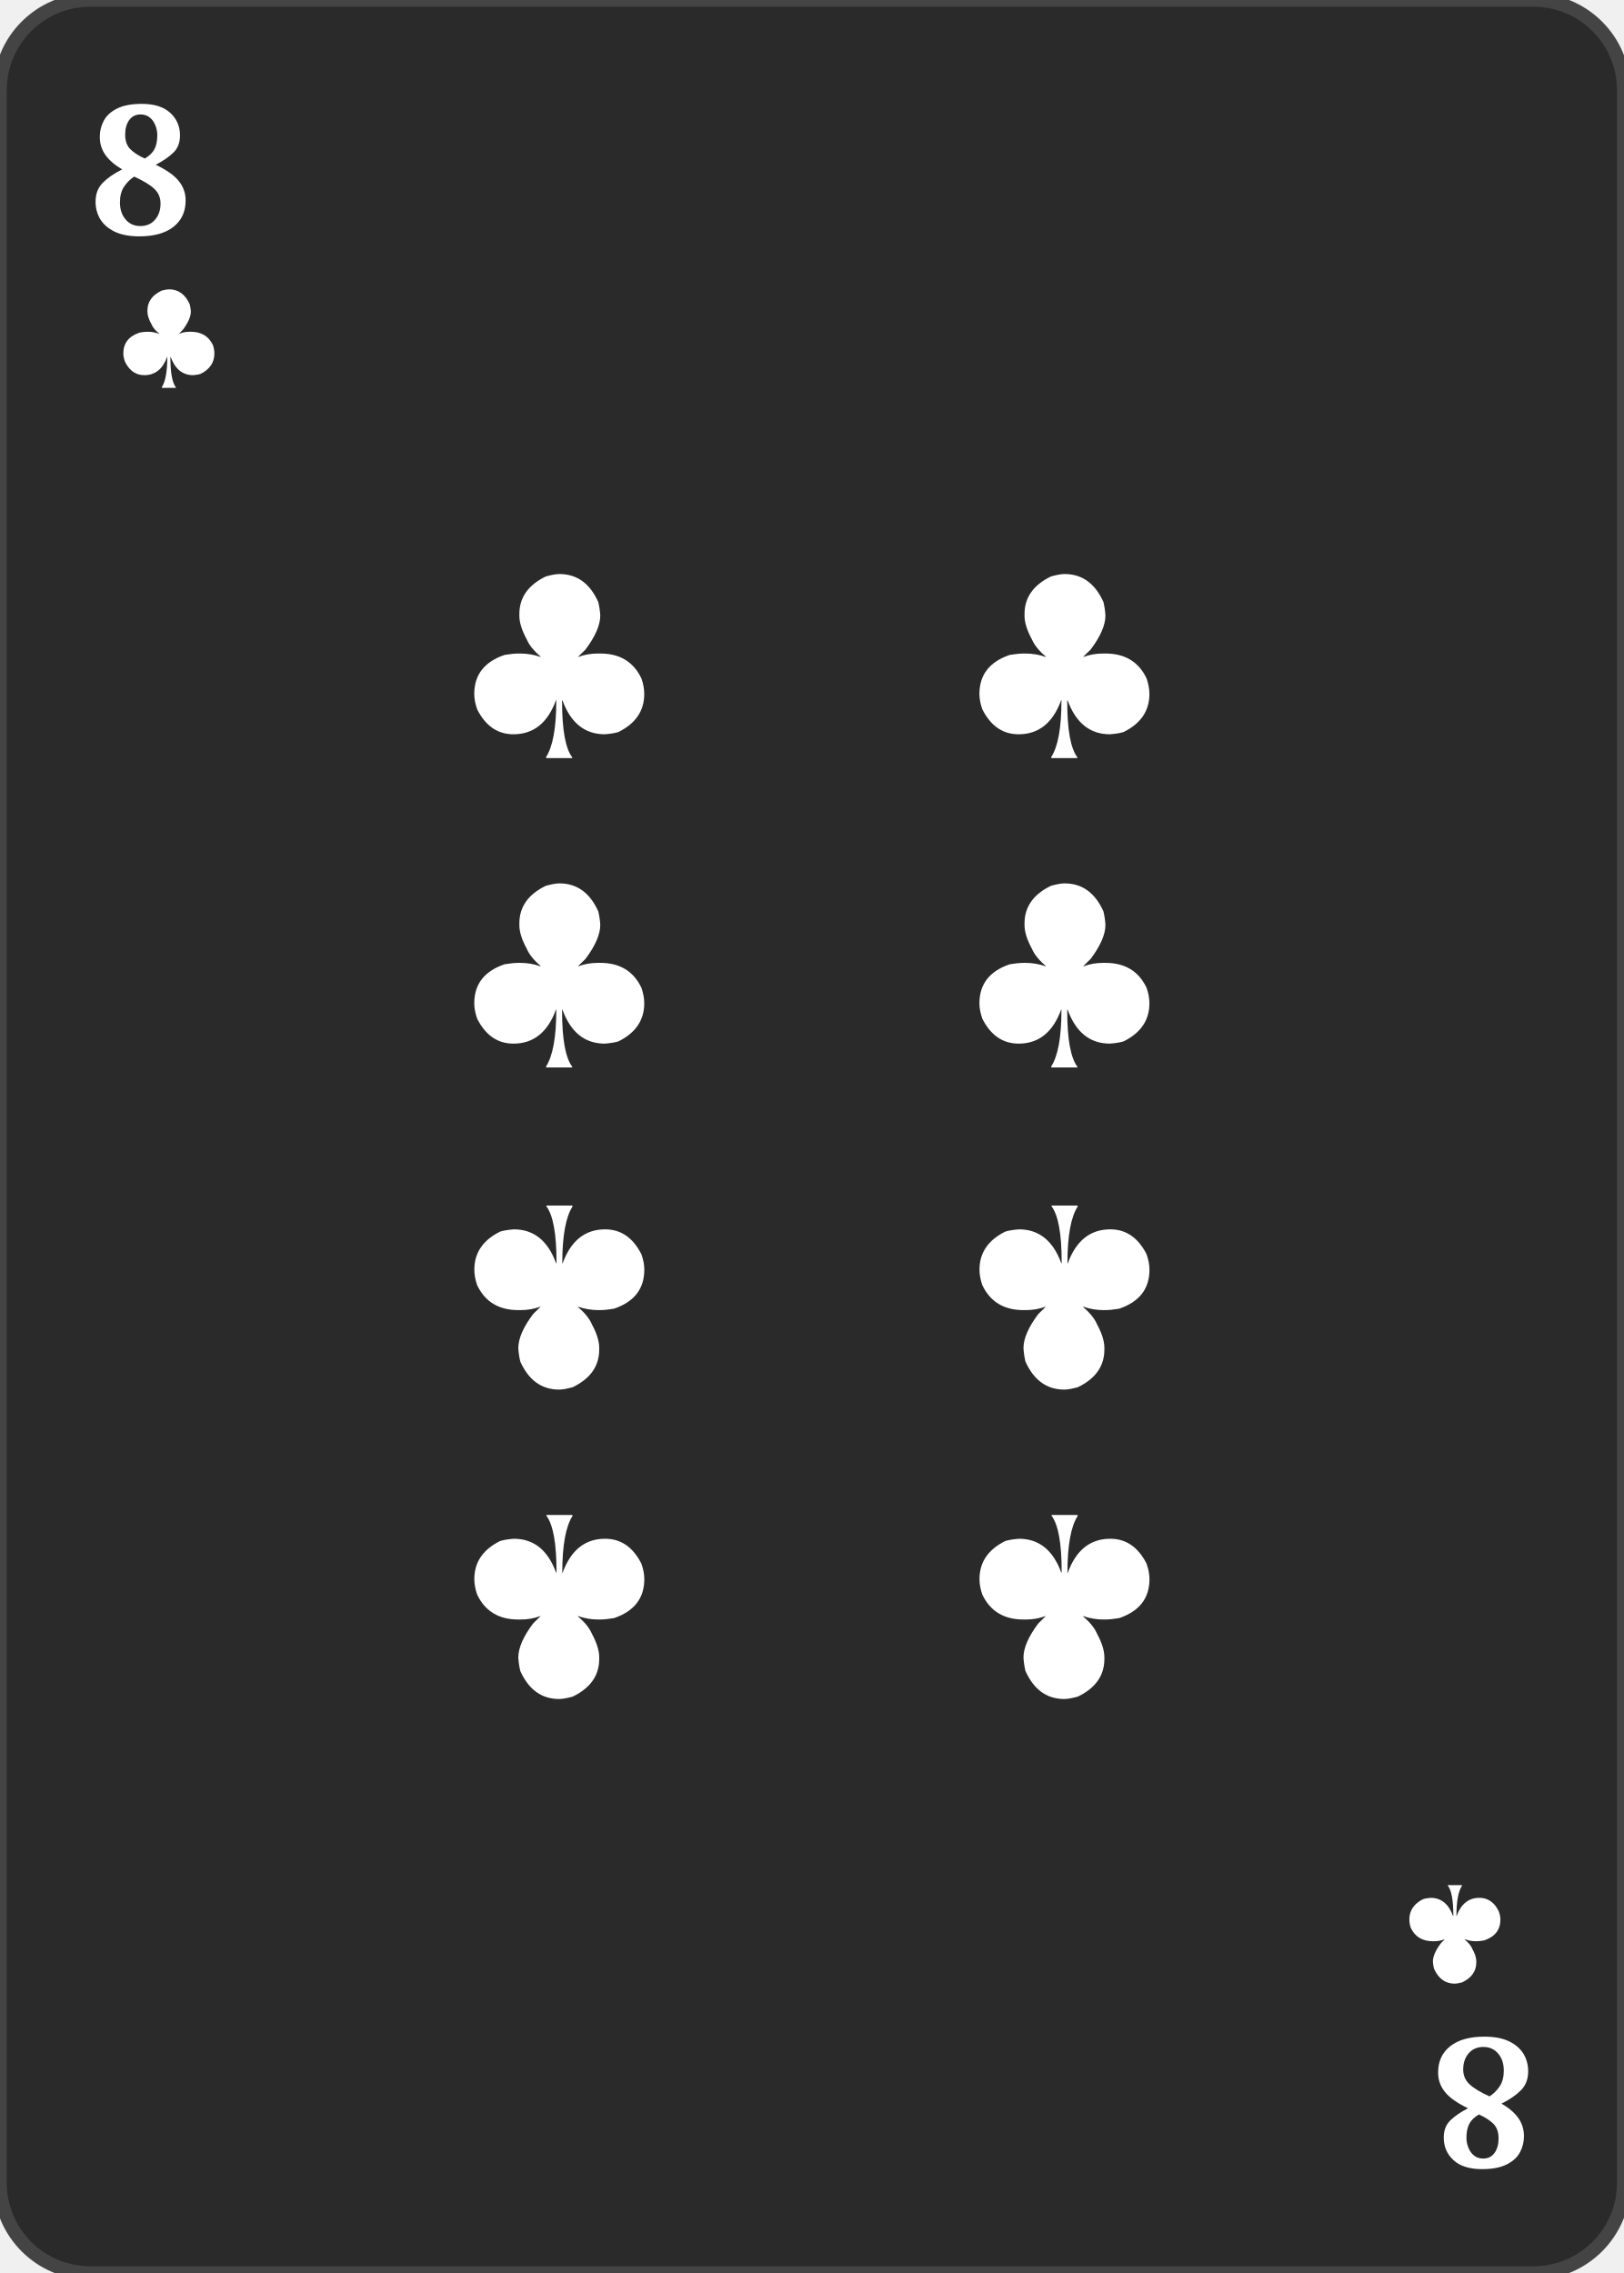
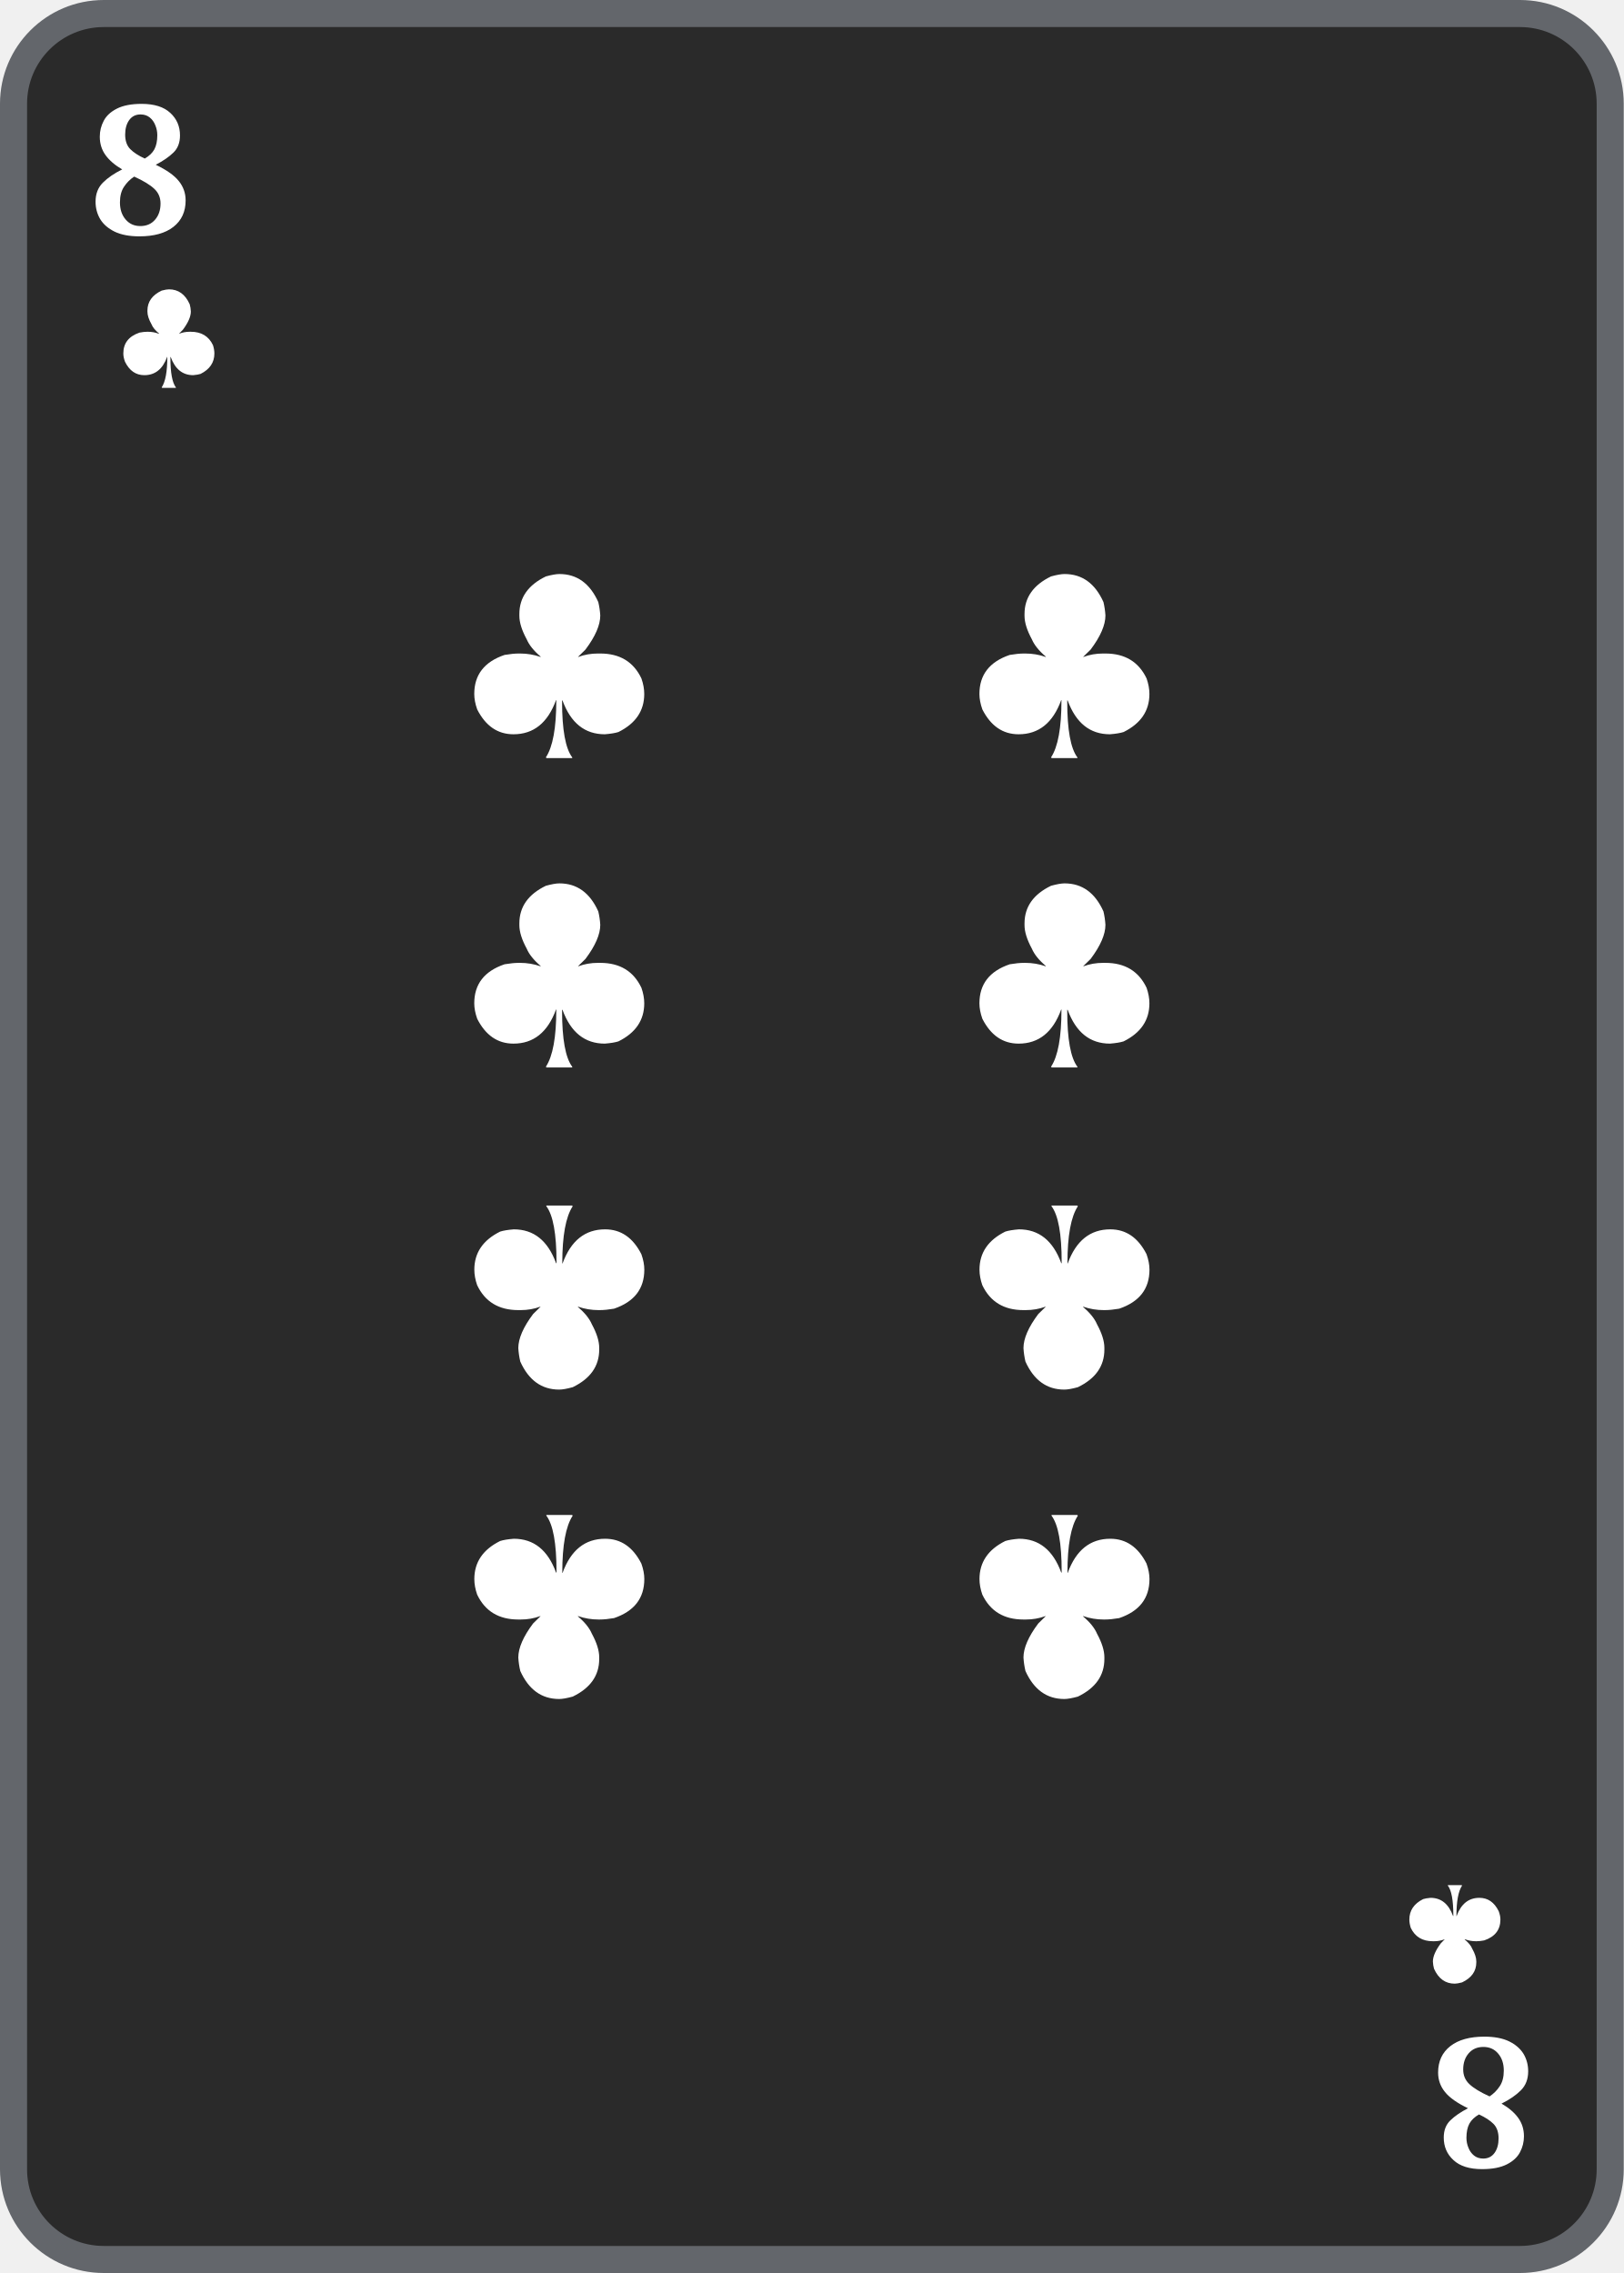
<svg xmlns="http://www.w3.org/2000/svg" viewBox="0 0 180 252" width="180" height="252">
-   <rect width="180" height="252" rx="10" fill="#2a2a2a" stroke="#444444" stroke-width="1.5" />
+   <rect x="1.5" y="1.5" width="177" height="249" rx="10" fill="#2a2a2a" stroke="#63666B" stroke-width="3" />
  <text x="10" y="26" font-family="Georgia, serif" font-size="20" font-weight="bold" fill="#ffffff">8</text>
  <text x="12" y="43" font-family="Georgia, serif" font-size="15" fill="#ffffff">♣</text>
  <g transform="rotate(180, 90.0, 126.0)">
    <text x="10" y="26" font-family="Georgia, serif" font-size="20" font-weight="bold" fill="#ffffff">8</text>
    <text x="12" y="43" font-family="Georgia, serif" font-size="15" fill="#ffffff">♣</text>
  </g>
  <text x="62.0" y="76.1" font-family="Georgia, serif" font-size="28" fill="#ffffff" text-anchor="middle" dominant-baseline="middle">♣</text>
  <text x="118.0" y="76.1" font-family="Georgia, serif" font-size="28" fill="#ffffff" text-anchor="middle" dominant-baseline="middle">♣</text>
  <text x="62.0" y="110.4" font-family="Georgia, serif" font-size="28" fill="#ffffff" text-anchor="middle" dominant-baseline="middle">♣</text>
  <text x="118.0" y="110.4" font-family="Georgia, serif" font-size="28" fill="#ffffff" text-anchor="middle" dominant-baseline="middle">♣</text>
  <text x="62.0" y="141.6" font-family="Georgia, serif" font-size="28" fill="#ffffff" text-anchor="middle" dominant-baseline="middle" transform="rotate(180,62.0,141.6)">♣</text>
  <text x="118.0" y="141.6" font-family="Georgia, serif" font-size="28" fill="#ffffff" text-anchor="middle" dominant-baseline="middle" transform="rotate(180,118.0,141.6)">♣</text>
  <text x="62.0" y="175.9" font-family="Georgia, serif" font-size="28" fill="#ffffff" text-anchor="middle" dominant-baseline="middle" transform="rotate(180,62.0,175.9)">♣</text>
  <text x="118.0" y="175.9" font-family="Georgia, serif" font-size="28" fill="#ffffff" text-anchor="middle" dominant-baseline="middle" transform="rotate(180,118.0,175.9)">♣</text>
</svg>
